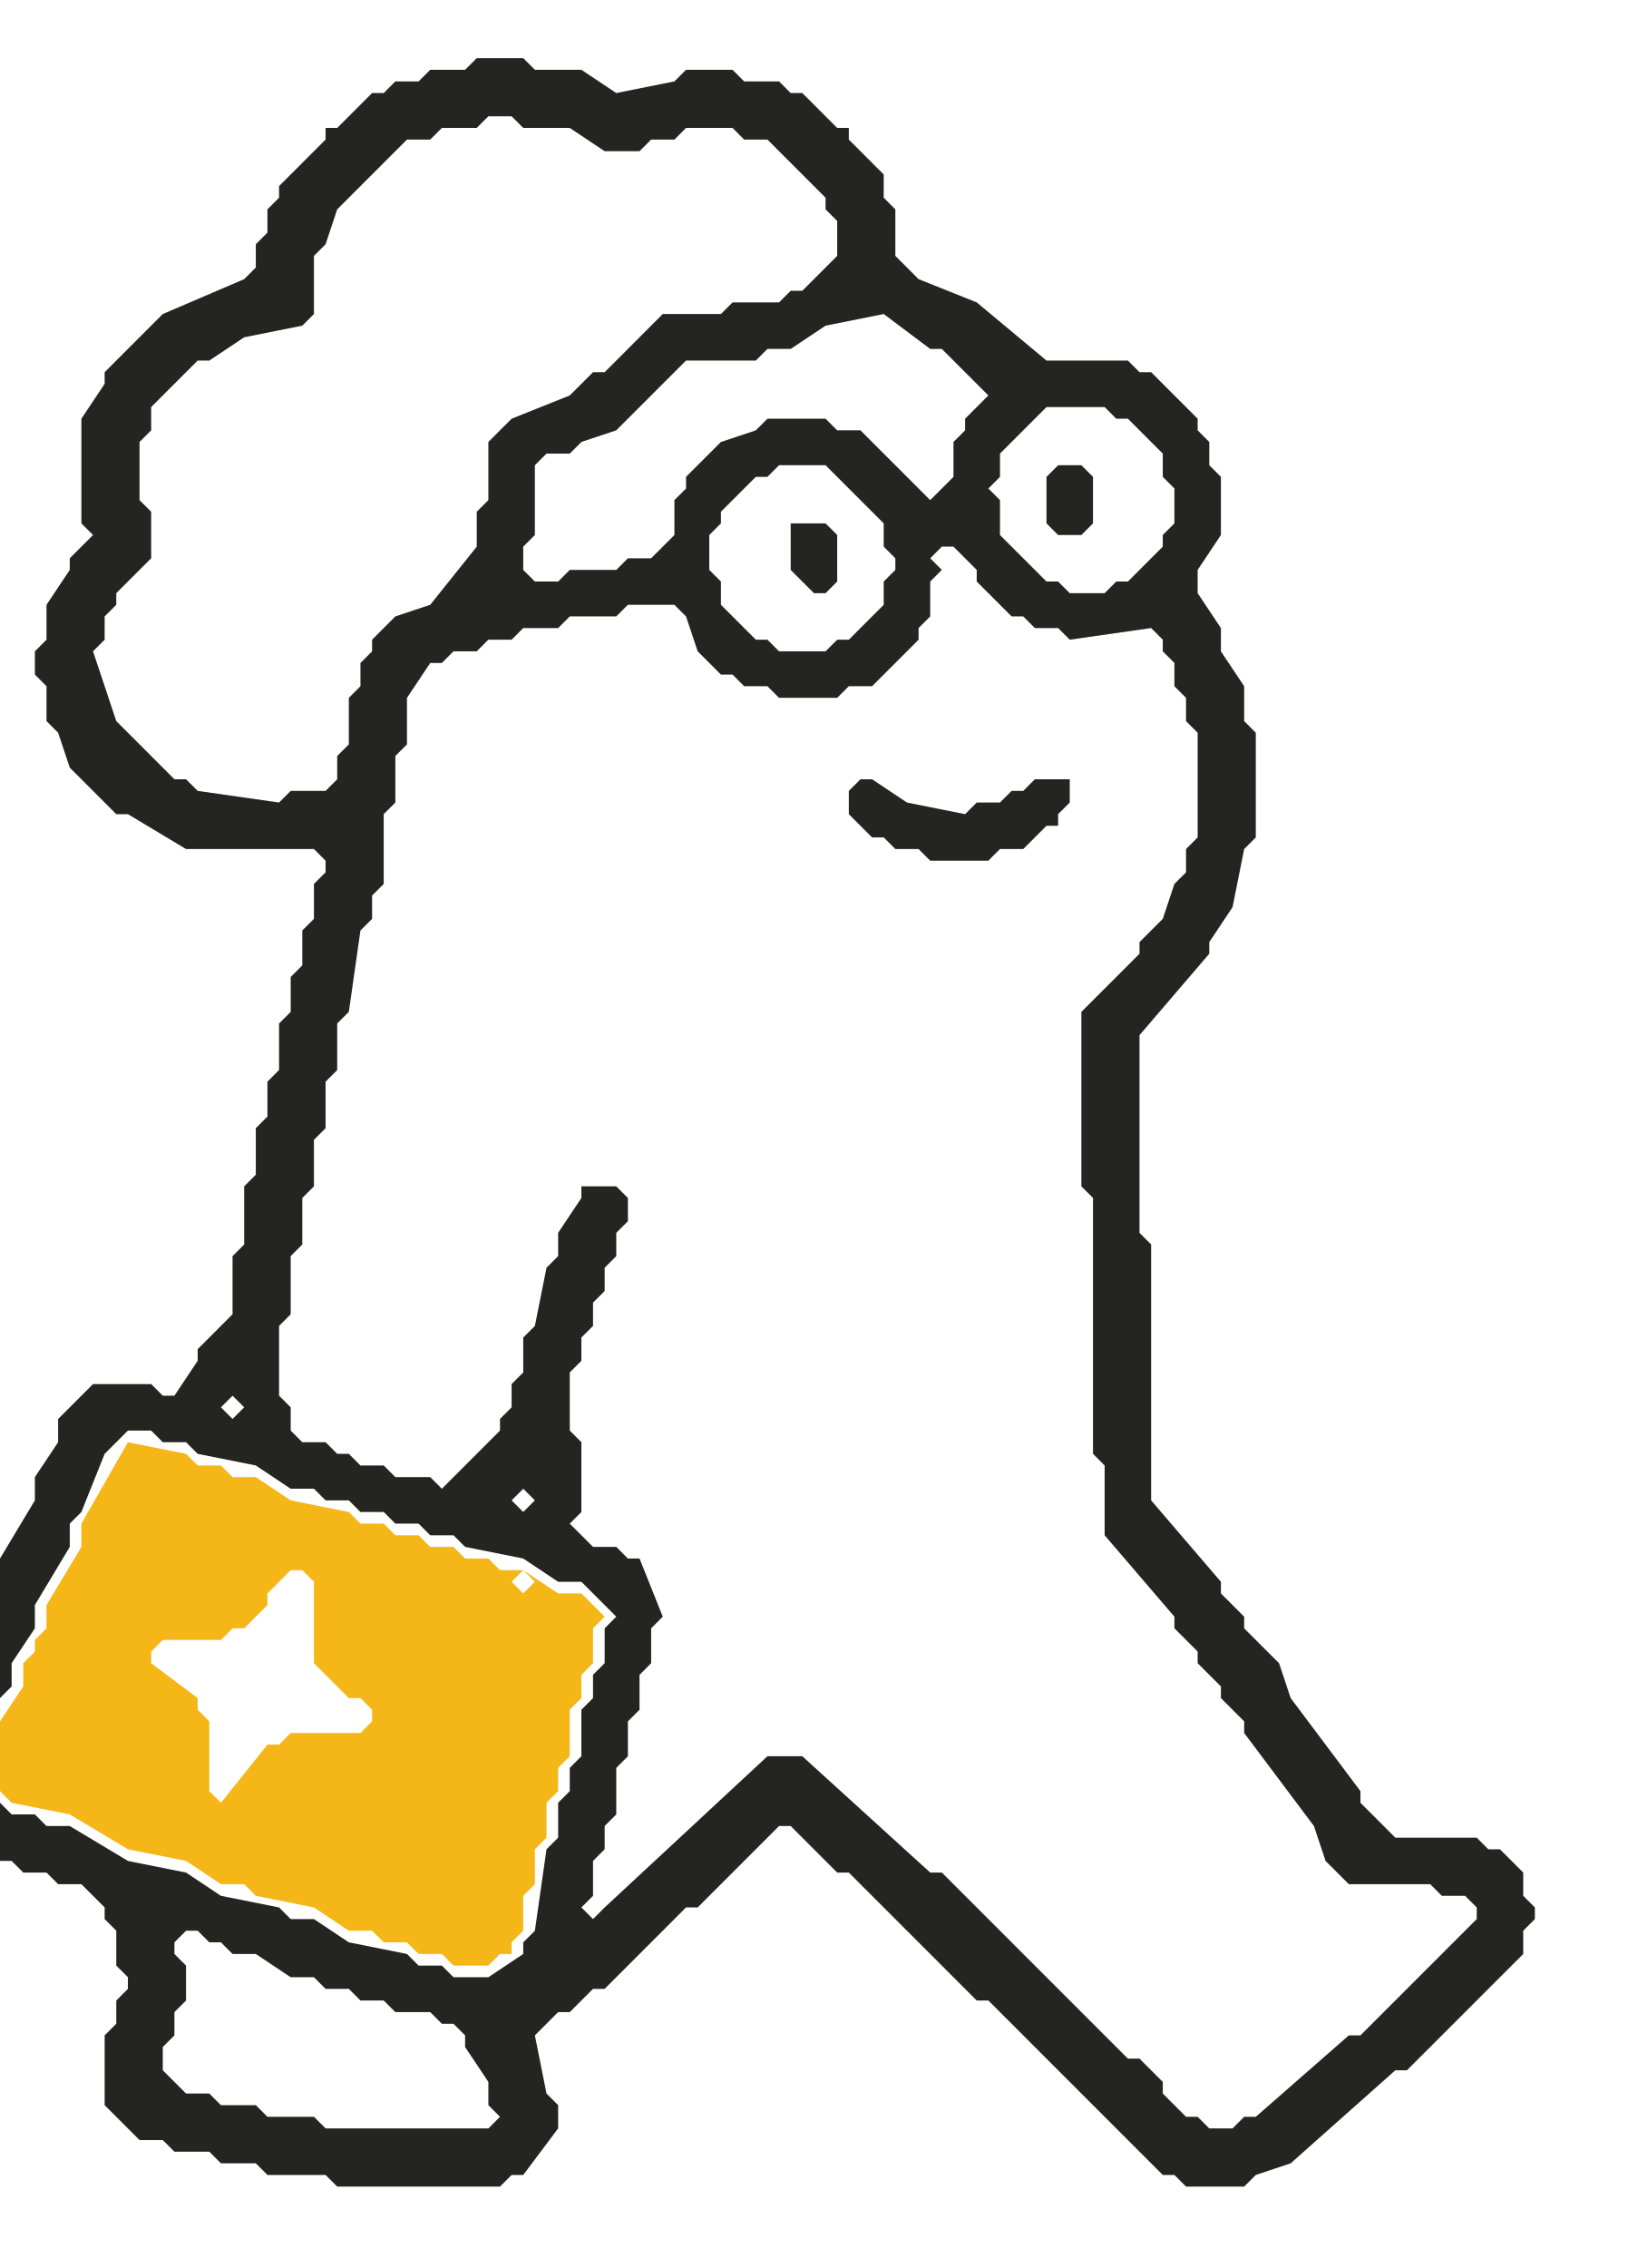
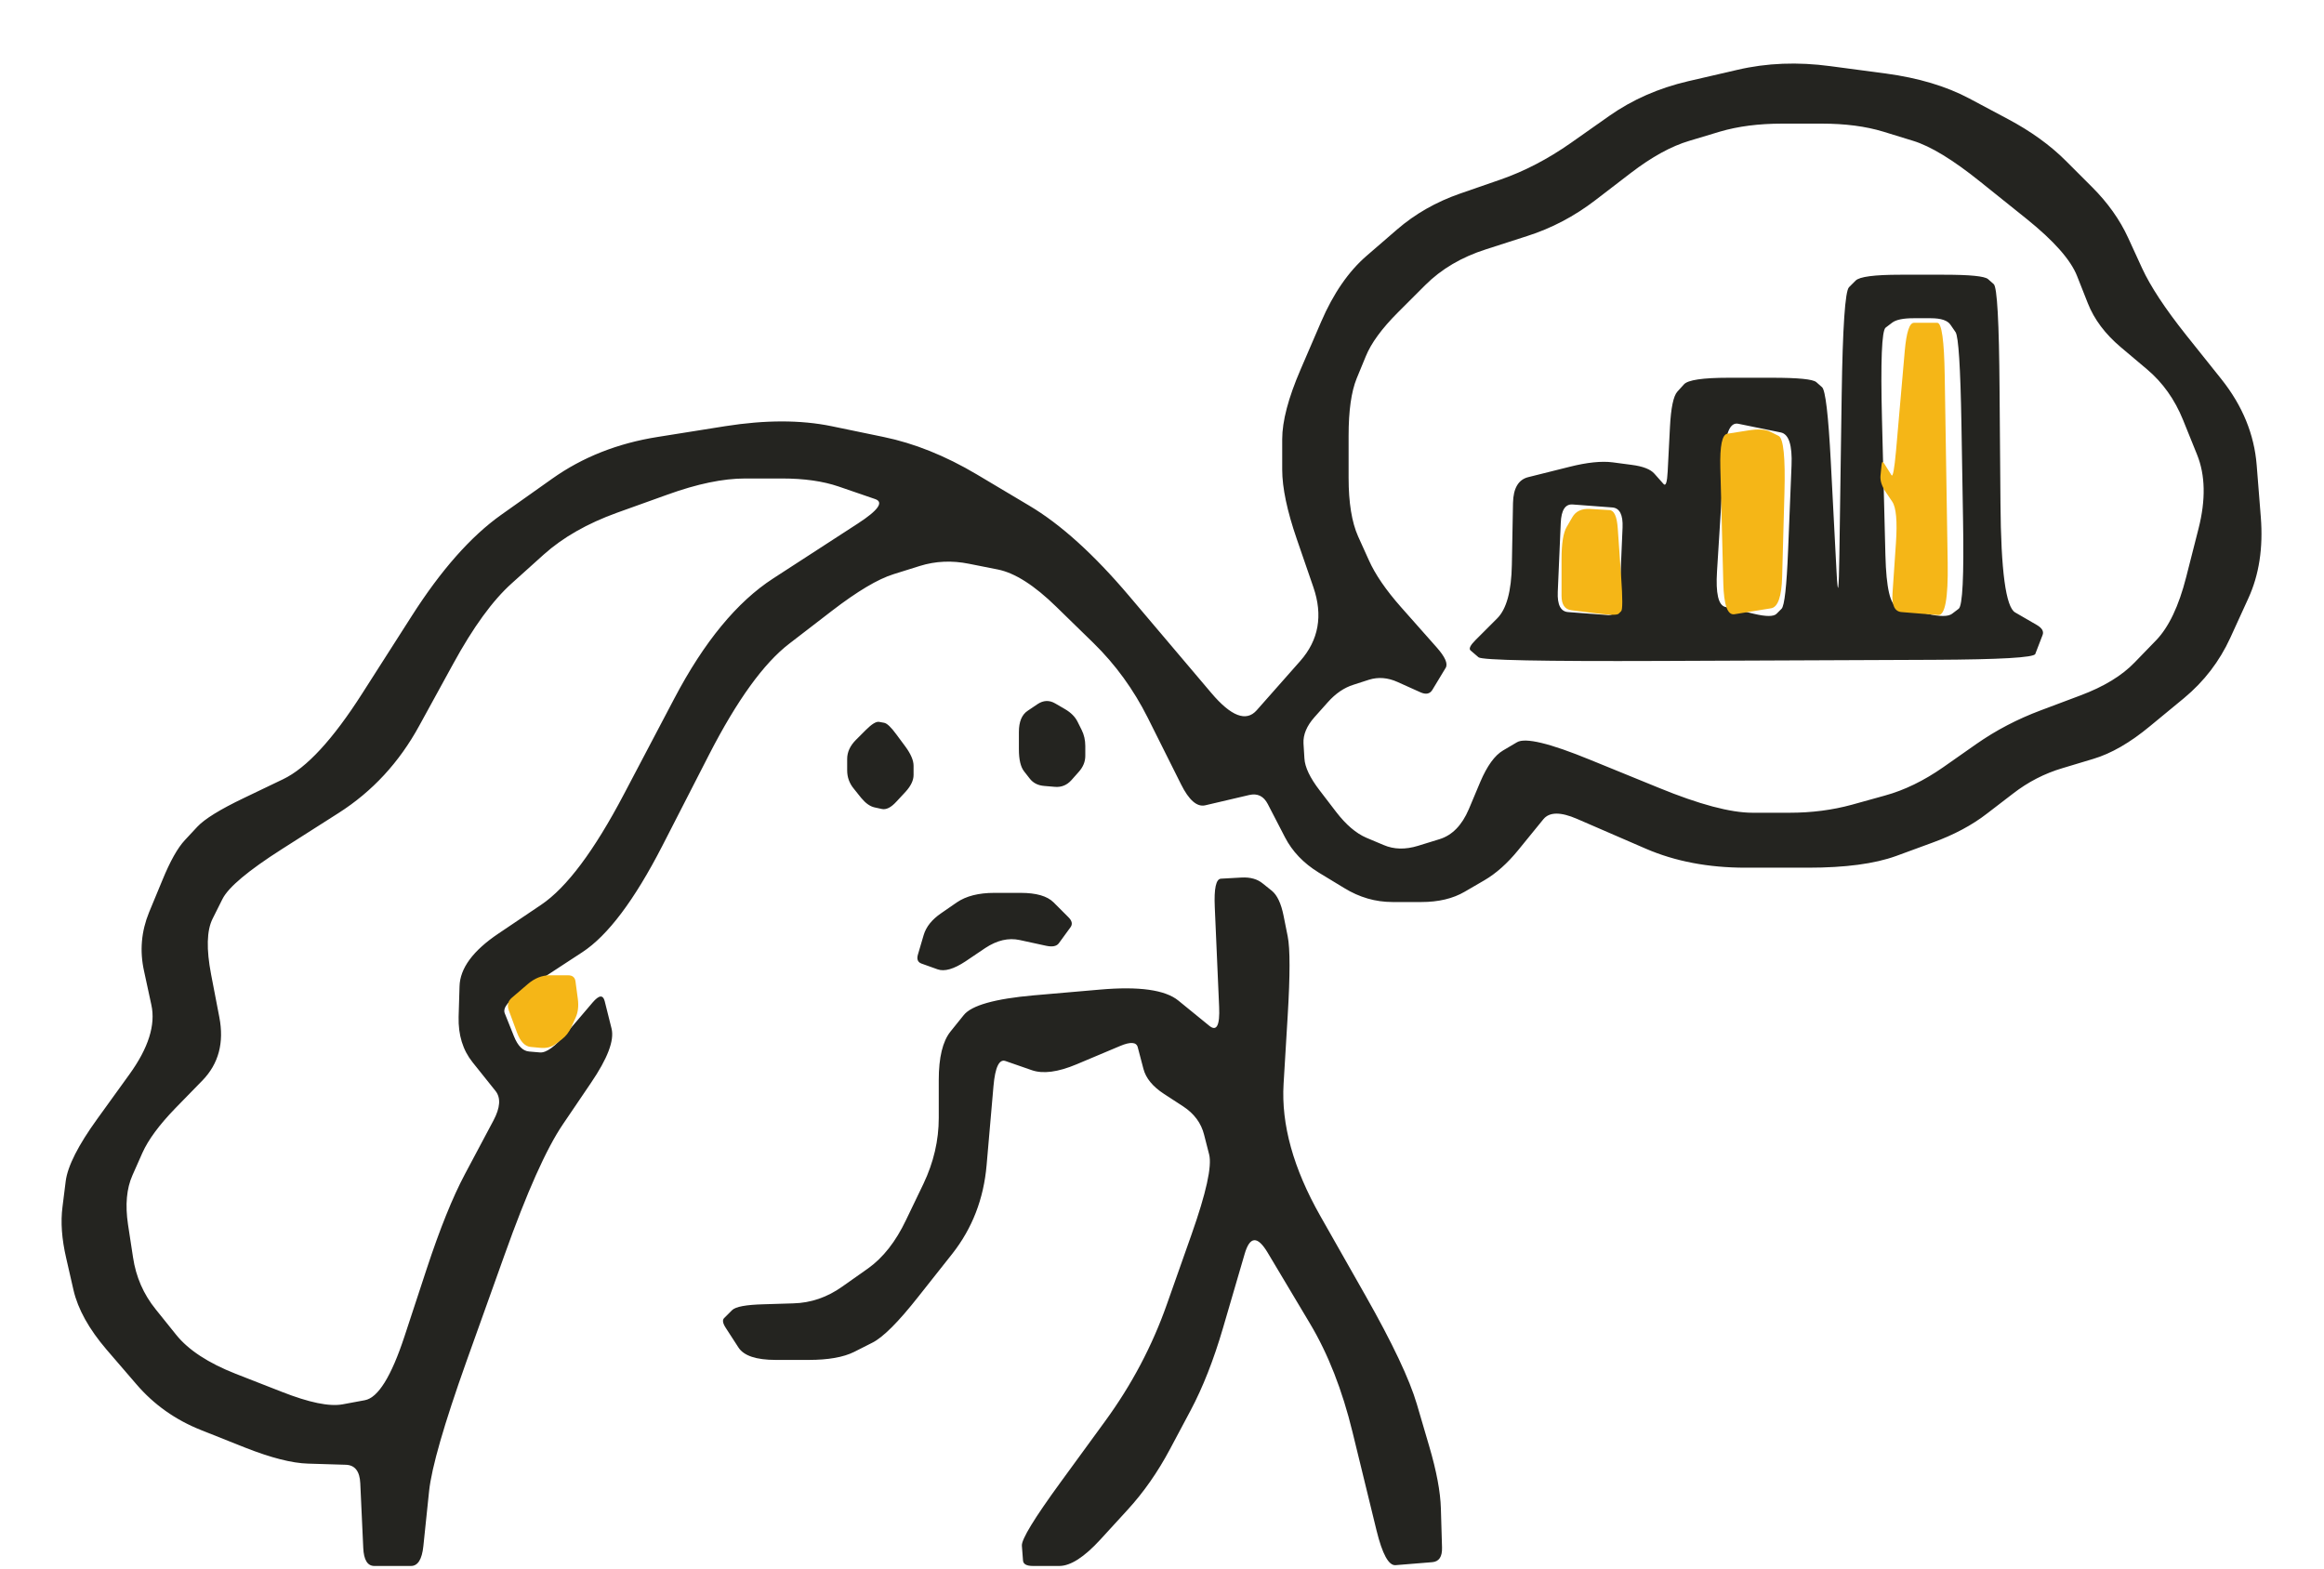
- <svg xmlns="http://www.w3.org/2000/svg" viewBox="0 0 140 195" role="img">
-   <path fill="#242420" fill-rule="evenodd" d="M15,167 L16,166 L17,166 L18,167 L19,167 L20,168 L22,168 L25,170 L27,170 L28,171 L30,171 L31,172 L33,172 L34,173 L37,173 L38,174 L39,174 L40,175 L40,176 L42,179 L42,181 L43,182 L42,183 L28,183 L27,182 L23,182 L22,181 L19,181 L18,180 L16,180 L14,178 L14,176 L15,175 L15,173 L16,172 L16,169 L15,168 Z M50,164 L51,163 L52,164 L51,165 Z M44,129 L45,128 L46,129 L45,130 Z M19,121 L20,120 L21,121 L20,122 Z M73,68 L73,70 L75,72 L76,72 L77,73 L79,73 L80,74 L85,74 L86,73 L88,73 L90,71 L91,71 L91,70 L92,69 L92,67 L89,67 L88,68 L87,68 L86,69 L84,69 L83,70 L78,69 L75,67 L74,67 Z M37,57 L38,57 L39,56 L41,56 L42,55 L44,55 L45,54 L48,54 L49,53 L53,53 L54,52 L58,52 L59,53 L60,56 L62,58 L63,58 L64,59 L66,59 L67,60 L72,60 L73,59 L75,59 L79,55 L79,54 L80,53 L80,50 L81,49 L80,48 L81,47 L82,47 L84,49 L84,50 L87,53 L88,53 L89,54 L91,54 L92,55 L99,54 L100,55 L100,56 L101,57 L101,59 L102,60 L102,62 L103,63 L103,72 L102,73 L102,75 L101,76 L100,79 L98,81 L98,82 L93,87 L93,102 L94,103 L94,125 L95,126 L95,132 L101,139 L101,140 L103,142 L103,143 L105,145 L105,146 L107,148 L107,149 L113,157 L114,160 L116,162 L123,162 L124,163 L126,163 L127,164 L127,165 L117,175 L116,175 L108,182 L107,182 L106,183 L104,183 L103,182 L102,182 L100,180 L100,179 L98,177 L97,177 L81,161 L80,161 L69,151 L66,151 L52,164 L51,163 L51,160 L52,159 L52,157 L53,156 L53,152 L54,151 L54,148 L55,147 L55,144 L56,143 L56,140 L57,139 L55,134 L54,134 L53,133 L51,133 L49,131 L50,130 L50,124 L49,123 L49,118 L50,117 L50,115 L51,114 L51,112 L52,111 L52,109 L53,108 L53,106 L54,105 L54,103 L53,102 L50,102 L50,103 L48,106 L48,108 L47,109 L46,114 L45,115 L45,118 L44,119 L44,121 L43,122 L43,123 L38,128 L37,127 L34,127 L33,126 L31,126 L30,125 L29,125 L28,124 L26,124 L25,123 L25,121 L24,120 L24,114 L25,113 L25,108 L26,107 L26,103 L27,102 L27,98 L28,97 L28,93 L29,92 L29,88 L30,87 L31,80 L32,79 L32,77 L33,76 L33,70 L34,69 L34,65 L35,64 L35,60 Z M68,45 L68,49 L70,51 L71,51 L72,50 L72,46 L71,45 Z M67,40 L71,40 L76,45 L76,47 L77,48 L77,49 L76,50 L76,52 L73,55 L72,55 L71,56 L67,56 L66,55 L65,55 L62,52 L62,50 L61,49 L61,46 L62,45 L62,44 L65,41 L66,41 Z M91,40 L90,41 L90,45 L91,46 L93,46 L94,45 L94,41 L93,40 Z M90,35 L95,35 L96,36 L97,36 L100,39 L100,41 L101,42 L101,45 L100,46 L100,47 L97,50 L96,50 L95,51 L92,51 L91,50 L90,50 L86,46 L86,43 L85,42 L86,41 L86,39 Z M85,34 L83,36 L83,37 L82,38 L82,41 L80,43 L74,37 L72,37 L71,36 L66,36 L65,37 L62,38 L59,41 L59,42 L58,43 L58,46 L56,48 L54,48 L53,49 L49,49 L48,50 L46,50 L45,49 L45,47 L46,46 L46,40 L47,39 L49,39 L50,38 L53,37 L59,31 L65,31 L66,30 L68,30 L71,28 L76,27 L80,30 L81,30 Z M66,12 L71,17 L71,18 L72,19 L72,22 L69,25 L68,25 L67,26 L63,26 L62,27 L57,27 L52,32 L51,32 L49,34 L44,36 L42,38 L42,43 L41,44 L41,47 L37,52 L34,53 L32,55 L32,56 L31,57 L31,59 L30,60 L30,64 L29,65 L29,67 L28,68 L25,68 L24,69 L17,68 L16,67 L15,67 L10,62 L8,56 L9,55 L9,53 L10,52 L10,51 L13,48 L13,44 L12,43 L12,38 L13,37 L13,35 L17,31 L18,31 L21,29 L26,28 L27,27 L27,22 L28,21 L29,18 L35,12 L37,12 L38,11 L41,11 L42,10 L44,10 L45,11 L49,11 L52,13 L55,13 L56,12 L58,12 L59,11 L63,11 L64,12 Z M34,7 L33,8 L32,8 L29,11 L28,11 L28,12 L24,16 L24,17 L23,18 L23,20 L22,21 L22,23 L21,24 L14,27 L9,32 L9,33 L7,36 L7,45 L8,46 L6,48 L6,49 L4,52 L4,55 L3,56 L3,58 L4,59 L4,62 L5,63 L6,66 L10,70 L11,70 L16,73 L27,73 L28,74 L28,75 L27,76 L27,79 L26,80 L26,83 L25,84 L25,87 L24,88 L24,92 L23,93 L23,96 L22,97 L22,101 L21,102 L21,107 L20,108 L20,113 L17,116 L17,117 L15,120 L14,120 L13,119 L8,119 L5,122 L5,124 L3,127 L3,129 L0,134 L0,147 L0,146 L1,145 L1,143 L3,140 L3,138 L6,133 L6,131 L7,130 L9,125 L11,123 L13,123 L14,124 L16,124 L17,125 L22,126 L25,128 L27,128 L28,129 L30,129 L31,130 L33,130 L34,131 L36,131 L37,132 L39,132 L40,133 L45,134 L48,136 L50,136 L53,139 L52,140 L52,143 L51,144 L51,146 L50,147 L50,151 L49,152 L49,154 L48,155 L48,158 L47,159 L46,166 L45,167 L45,168 L42,170 L39,170 L38,169 L36,169 L35,168 L30,167 L27,165 L25,165 L24,164 L19,163 L16,161 L11,160 L6,157 L4,157 L3,156 L1,156 L0,155 L0,160 L1,160 L2,161 L4,161 L5,162 L7,162 L9,164 L9,165 L10,166 L10,169 L11,170 L11,171 L10,172 L10,174 L9,175 L9,181 L12,184 L14,184 L15,185 L18,185 L19,186 L22,186 L23,187 L28,187 L29,188 L43,188 L44,187 L45,187 L48,183 L48,181 L47,180 L46,175 L48,173 L49,173 L51,171 L52,171 L59,164 L60,164 L67,157 L68,157 L72,161 L73,161 L84,172 L85,172 L100,187 L101,187 L102,188 L107,188 L108,187 L111,186 L120,178 L121,178 L131,168 L131,166 L132,165 L132,164 L131,163 L131,161 L129,159 L128,159 L127,158 L120,158 L117,155 L117,154 L111,146 L110,143 L107,140 L107,139 L105,137 L105,136 L99,129 L99,107 L98,106 L98,89 L104,82 L104,81 L106,78 L107,73 L108,72 L108,63 L107,62 L107,59 L105,56 L105,54 L103,51 L103,49 L105,46 L105,41 L104,40 L104,38 L103,37 L103,36 L99,32 L98,32 L97,31 L90,31 L84,26 L79,24 L77,22 L77,18 L76,17 L76,15 L73,12 L73,11 L72,11 L69,8 L68,8 L67,7 L64,7 L63,6 L59,6 L58,7 L53,8 L50,6 L46,6 L45,5 L41,5 L40,6 L37,6 L36,7 Z" />
-   <path fill="#F5B617" fill-rule="evenodd" d="M44,136 L45,135 L46,136 L45,137 Z M26,135 L27,136 L27,143 L30,146 L31,146 L32,147 L32,148 L31,149 L25,149 L24,150 L23,150 L19,155 L18,154 L18,148 L17,147 L17,146 L13,143 L13,142 L14,141 L19,141 L20,140 L21,140 L23,138 L23,137 L25,135 Z M11,124 L7,131 L7,133 L4,138 L4,140 L3,141 L3,142 L2,143 L2,145 L0,148 L0,154 L1,155 L6,156 L11,159 L16,160 L19,162 L21,162 L22,163 L27,164 L30,166 L32,166 L33,167 L35,167 L36,168 L38,168 L39,169 L42,169 L43,168 L44,168 L44,167 L45,166 L45,163 L46,162 L46,159 L47,158 L47,155 L48,154 L48,152 L49,151 L49,147 L50,146 L50,144 L51,143 L51,140 L52,139 L50,137 L48,137 L45,135 L43,135 L42,134 L40,134 L39,133 L37,133 L36,132 L34,132 L33,131 L31,131 L30,130 L25,129 L22,127 L20,127 L19,126 L17,126 L16,125 Z" />
+ <svg xmlns="http://www.w3.org/2000/svg" viewBox="0 0 203 137" width="203" height="137" role="img">
+   <path d="M80.68,81.69 L80.18,83.39 Q80.00,84.00 80.50,84.18 L81.90,84.68 Q82.80,85.00 84.34,83.98 L86.06,82.82 Q87.60,81.80 89.07,82.12 L91.37,82.62 Q92.20,82.80 92.49,82.40 L93.51,81.00 Q93.80,80.60 93.33,80.13 L92.03,78.83 Q91.20,78.00 89.15,78.00 L86.85,78.00 Q84.80,78.00 83.58,78.83 L82.22,79.77 Q81.00,80.60 80.68,81.69 Z M63.95,114.45 L63.25,115.15 Q63.00,115.40 63.40,116.01 L64.50,117.71 Q65.20,118.80 67.76,118.80 L70.64,118.80 Q73.20,118.80 74.61,118.10 L76.19,117.30 Q77.60,116.60 80.22,113.27 L83.18,109.53 Q85.80,106.20 86.18,101.78 L86.78,94.88 Q87.00,92.40 87.83,92.69 L90.13,93.49 Q91.60,94.00 94.03,92.98 L97.83,91.38 Q99.20,90.80 99.38,91.48 L99.88,93.38 Q100.20,94.60 101.67,95.56 L103.33,96.64 Q104.80,97.60 105.18,99.14 L105.62,100.86 Q106.00,102.40 104.08,107.84 L101.92,113.96 Q100.00,119.40 96.54,124.14 L92.66,129.46 Q89.20,134.20 89.26,135.03 L89.36,136.33 Q89.40,136.80 90.23,136.80 L92.53,136.80 Q94.00,136.80 96.11,134.50 L98.49,131.90 Q100.60,129.60 102.20,126.59 L104.00,123.21 Q105.60,120.20 106.82,116.04 L108.72,109.54 Q109.40,107.20 110.73,109.43 L114.43,115.63 Q116.80,119.60 118.14,125.10 L120.24,133.70 Q121.00,136.80 121.90,136.73 L125.10,136.47 Q126.00,136.40 125.96,135.18 L125.86,131.78 Q125.80,129.60 124.84,126.34 L123.76,122.66 Q122.80,119.40 119.28,113.19 L115.32,106.21 Q111.80,100.00 112.12,94.69 L112.48,88.71 Q112.80,83.40 112.48,81.80 L112.12,80.00 Q111.80,78.40 111.10,77.82 L110.30,77.18 Q109.60,76.60 108.45,76.66 L106.65,76.76 Q106.00,76.80 106.11,79.25 L106.49,87.95 Q106.60,90.40 105.63,89.61 L102.93,87.41 Q101.20,86.00 96.08,86.45 L90.32,86.95 Q85.20,87.40 84.18,88.68 L83.02,90.12 Q82.00,91.40 82.00,94.34 L82.00,97.66 Q82.00,100.60 80.66,103.42 L79.14,106.58 Q77.80,109.40 75.82,110.81 L73.58,112.39 Q71.60,113.80 69.30,113.86 L66.70,113.94 Q64.40,114.00 63.95,114.45 Z M77.22,63.14 L76.78,63.06 Q76.40,63.00 75.63,63.77 L74.77,64.63 Q74.00,65.40 74.00,66.30 L74.00,67.30 Q74.00,68.20 74.58,68.90 L75.22,69.70 Q75.80,70.40 76.38,70.53 L77.02,70.67 Q77.60,70.80 78.30,70.03 L79.10,69.17 Q79.80,68.40 79.80,67.70 L79.80,66.90 Q79.80,66.20 79.10,65.24 L78.30,64.16 Q77.60,63.20 77.22,63.14 Z M93.03,61.95 L92.17,61.45 Q91.40,61.00 90.63,61.51 L89.77,62.09 Q89.00,62.60 89.00,63.94 L89.00,65.46 Q89.00,66.80 89.45,67.38 L89.95,68.02 Q90.40,68.60 91.23,68.66 L92.17,68.74 Q93.00,68.80 93.58,68.16 L94.22,67.44 Q94.80,66.80 94.80,66.03 L94.80,65.17 Q94.80,64.40 94.48,63.76 L94.12,63.04 Q93.80,62.40 93.03,61.95 Z M136.07,51.71 L136.33,45.69 Q136.40,44.00 137.37,44.07 L140.83,44.33 Q141.80,44.40 141.73,46.09 L141.47,52.11 Q141.40,53.80 140.43,53.73 L136.97,53.47 Q136.00,53.40 136.07,51.71 Z M73.25,42.50 L76.45,43.60 Q77.60,44.00 74.94,45.73 L67.54,50.53 Q62.80,53.60 58.90,61.02 L54.50,69.38 Q50.60,76.80 47.27,79.04 L43.53,81.56 Q40.20,83.80 40.14,86.17 L40.06,88.83 Q40.00,91.20 41.28,92.80 L43.28,95.30 Q44.00,96.20 43.10,97.89 L40.60,102.59 Q39.00,105.60 37.27,110.85 L35.33,116.75 Q33.60,122.00 31.87,122.32 L29.93,122.68 Q28.20,123.00 24.62,121.59 L20.58,120.01 Q17.00,118.60 15.40,116.62 L13.60,114.38 Q12.00,112.40 11.62,109.84 L11.18,106.96 Q10.80,104.40 11.57,102.67 L12.43,100.73 Q13.20,99.00 15.31,96.82 L17.69,94.38 Q19.80,92.20 19.16,88.87 L18.44,85.13 Q17.80,81.80 18.57,80.26 L19.43,78.54 Q20.20,77.00 24.62,74.18 L29.58,71.02 Q34.00,68.20 36.62,63.40 L39.58,58.00 Q42.20,53.20 44.70,50.96 L47.50,48.44 Q50.00,46.20 53.90,44.79 L58.30,43.21 Q62.20,41.80 65.08,41.80 L68.32,41.80 Q71.20,41.80 73.25,42.50 Z M149.98,49.92 L150.62,39.68 Q150.80,36.80 151.84,37.02 L155.56,37.78 Q156.60,38.00 156.49,40.66 L156.19,48.06 Q156.00,52.80 155.62,53.18 L155.18,53.62 Q154.80,54.00 153.20,53.62 L150.70,53.02 Q149.80,52.80 149.98,49.92 Z M164.71,28.62 L165.29,28.18 Q165.80,27.80 167.14,27.80 L168.66,27.80 Q170.00,27.80 170.38,28.38 L170.82,29.02 Q171.20,29.60 171.33,37.02 L171.47,45.38 Q171.60,52.80 171.09,53.18 L170.51,53.62 Q170.00,54.00 168.34,53.62 L165.74,53.02 Q164.80,52.80 164.69,48.52 L164.39,36.62 Q164.20,29.00 164.71,28.62 Z M174.74,43.97 L174.66,34.03 Q174.60,25.20 174.15,24.82 L173.65,24.38 Q173.20,24.00 169.81,24.00 L165.99,24.00 Q162.60,24.00 162.09,24.51 L161.51,25.09 Q161.00,25.60 160.87,34.50 L160.67,48.40 Q160.60,53.40 160.42,49.94 L159.92,40.34 Q159.60,34.20 159.15,33.82 L158.65,33.38 Q158.20,33.00 154.81,33.00 L150.99,33.00 Q147.60,33.00 147.09,33.58 L146.51,34.22 Q146.00,34.80 145.87,37.30 L145.67,41.20 Q145.60,42.60 145.31,42.28 L144.51,41.38 Q144.00,40.80 142.53,40.61 L140.87,40.39 Q139.40,40.20 137.10,40.78 L133.50,41.68 Q132.20,42.00 132.16,43.94 L132.06,49.34 Q132.00,52.80 130.78,54.02 L128.88,55.92 Q128.20,56.60 128.45,56.82 L129.15,57.42 Q129.60,57.80 144.96,57.74 L168.96,57.64 Q177.60,57.60 177.78,57.13 L178.42,55.47 Q178.60,55.00 177.92,54.60 L176.02,53.50 Q174.80,52.80 174.74,43.97 Z M185.25,30.33 L187.55,32.27 Q189.60,34.00 190.69,36.69 L191.91,39.71 Q193.00,42.40 192.04,46.18 L190.96,50.42 Q190.00,54.20 188.34,55.93 L186.46,57.87 Q184.80,59.60 181.73,60.75 L178.27,62.05 Q175.20,63.20 172.64,64.99 L169.76,67.01 Q167.20,68.80 164.64,69.50 L161.76,70.30 Q159.20,71.00 156.32,71.00 L153.08,71.00 Q150.20,71.00 144.89,68.82 L138.91,66.38 Q133.60,64.20 132.51,64.84 L131.29,65.56 Q130.20,66.20 129.30,68.31 L128.30,70.69 Q127.40,72.80 125.74,73.31 L123.86,73.89 Q122.20,74.40 120.86,73.82 L119.34,73.18 Q118.00,72.60 116.72,70.94 L115.28,69.06 Q114.00,67.40 113.94,66.25 L113.86,64.95 Q113.80,63.80 114.82,62.65 L115.98,61.35 Q117.00,60.20 118.22,59.82 L119.58,59.38 Q120.80,59.00 122.08,59.58 L124.08,60.48 Q124.80,60.80 125.12,60.26 L126.28,58.34 Q126.60,57.80 125.48,56.54 L122.38,53.04 Q120.40,50.80 119.57,48.94 L118.63,46.86 Q117.80,45.00 117.80,41.74 L117.80,38.06 Q117.80,34.80 118.50,33.07 L119.30,31.13 Q120.00,29.40 122.11,27.29 L124.49,24.91 Q126.60,22.80 129.80,21.78 L133.40,20.62 Q136.60,19.60 139.35,17.49 L142.45,15.11 Q145.20,13.00 147.57,12.30 L150.23,11.50 Q152.60,10.80 155.67,10.80 L159.13,10.80 Q162.20,10.80 164.50,11.50 L167.10,12.30 Q169.40,13.00 172.98,15.88 L177.02,19.12 Q180.60,22.00 181.43,24.11 L182.37,26.49 Q183.20,28.60 185.25,30.33 Z M197.48,45.17 L197.12,40.63 Q196.80,36.60 194.05,33.14 L190.95,29.26 Q188.20,25.80 187.11,23.43 L185.89,20.77 Q184.80,18.40 182.75,16.35 L180.45,14.05 Q178.40,12.00 175.39,10.40 L172.01,8.60 Q169.00,7.00 164.71,6.42 L159.89,5.78 Q155.60,5.20 151.76,6.10 L147.44,7.10 Q143.60,8.00 140.59,10.11 L137.21,12.49 Q134.20,14.60 131.06,15.69 L127.54,16.91 Q124.40,18.00 122.03,20.05 L119.37,22.35 Q117.00,24.40 115.40,28.11 L113.60,32.29 Q112.00,36.00 112.00,38.37 L112.00,41.03 Q112.00,43.40 113.28,47.11 L114.72,51.29 Q116.00,55.00 113.57,57.75 L109.77,62.05 Q108.40,63.60 105.81,60.54 L98.61,52.04 Q94.00,46.60 89.90,44.17 L85.30,41.43 Q81.20,39.00 77.17,38.17 L72.63,37.23 Q68.60,36.40 63.35,37.23 L57.45,38.17 Q52.20,39.00 48.23,41.82 L43.77,44.98 Q39.80,47.80 35.96,53.82 L31.64,60.58 Q27.80,66.60 24.73,68.07 L21.27,69.73 Q18.20,71.20 17.24,72.22 L16.16,73.38 Q15.20,74.40 14.18,76.90 L13.02,79.70 Q12.00,82.20 12.58,84.82 L13.22,87.78 Q13.80,90.40 11.30,93.86 L8.50,97.74 Q6.00,101.20 5.74,103.18 L5.46,105.42 Q5.20,107.40 5.78,109.90 L6.42,112.70 Q7.00,115.20 9.30,117.89 L11.90,120.91 Q14.20,123.60 17.59,124.94 L21.41,126.46 Q24.80,127.80 26.91,127.86 L30.21,127.96 Q31.40,128.00 31.47,129.58 L31.73,135.22 Q31.80,136.80 32.70,136.80 L35.90,136.80 Q36.80,136.80 36.98,135.07 L37.48,130.27 Q37.80,127.20 40.74,118.94 L44.06,109.66 Q47.00,101.40 49.18,98.20 L51.62,94.60 Q53.80,91.40 53.42,89.86 L52.82,87.46 Q52.60,86.60 51.77,87.57 L49.47,90.27 Q48.00,92.00 47.17,91.94 L46.23,91.86 Q45.40,91.80 44.89,90.52 L44.09,88.52 Q43.80,87.80 45.67,86.58 L50.87,83.18 Q54.20,81.00 57.85,73.90 L61.95,65.90 Q65.60,58.80 68.93,56.24 L72.67,53.36 Q76.00,50.80 78.05,50.16 L80.35,49.44 Q82.40,48.80 84.64,49.25 L87.16,49.75 Q89.40,50.20 92.28,53.02 L95.52,56.18 Q98.40,59.00 100.26,62.71 L103.16,68.51 Q104.20,70.60 105.28,70.35 L109.12,69.45 Q110.20,69.20 110.74,70.24 L112.24,73.14 Q113.20,75.00 115.18,76.22 L117.42,77.58 Q119.40,78.80 121.64,78.80 L124.16,78.80 Q126.40,78.80 127.94,77.90 L129.66,76.90 Q131.20,76.00 132.61,74.27 L134.81,71.57 Q135.60,70.60 137.76,71.54 L143.76,74.14 Q147.60,75.80 152.46,75.80 L157.94,75.80 Q162.80,75.80 165.62,74.78 L168.78,73.62 Q171.60,72.60 173.58,71.06 L175.82,69.34 Q177.80,67.80 180.17,67.10 L182.83,66.30 Q185.20,65.60 187.82,63.42 L190.78,60.98 Q193.40,58.80 194.81,55.73 L196.39,52.27 Q197.80,49.20 197.48,45.17 Z" fill="#242420" fill-rule="evenodd" />
+   <path d="M50.47,87.24 L50.27,85.74 Q50.20,85.20 49.62,85.20 L48.02,85.20 Q47.00,85.20 46.10,85.97 L44.70,87.17 Q44.20,87.60 44.45,88.28 L45.15,90.18 Q45.60,91.40 46.37,91.46 L47.23,91.54 Q48.00,91.60 48.51,91.22 L49.09,90.78 Q49.60,90.40 49.92,89.70 L50.28,88.90 Q50.60,88.20 50.47,87.24 Z M140.59,44.56 L138.89,44.46 Q137.80,44.40 137.35,45.17 L136.85,46.03 Q136.40,46.80 136.40,48.85 L136.40,52.05 Q136.40,53.20 137.26,53.31 L139.66,53.61 Q141.20,53.80 141.39,53.61 L141.61,53.39 Q141.80,53.20 141.61,50.45 L141.31,46.15 Q141.20,44.60 140.59,44.56 Z M155.36,38.08 L154.64,37.72 Q154.00,37.40 152.78,37.59 L150.88,37.89 Q150.20,38.00 150.27,40.84 L150.53,50.96 Q150.60,53.80 151.50,53.66 L154.70,53.14 Q155.60,53.00 155.67,50.37 L155.87,43.07 Q156.00,38.40 155.36,38.08 Z M169.22,28.20 L167.18,28.20 Q166.60,28.20 166.38,30.65 L165.62,39.35 Q165.40,41.80 165.22,41.51 L164.58,40.49 Q164.40,40.20 164.36,40.56 L164.26,41.56 Q164.20,42.20 164.71,42.97 L165.29,43.83 Q165.80,44.60 165.61,47.42 L165.31,51.82 Q165.20,53.40 166.10,53.47 L169.30,53.73 Q170.20,53.80 170.13,49.19 L169.87,32.81 Q169.80,28.20 169.22,28.20 Z" fill="#F5B617" fill-rule="evenodd" />
</svg>
